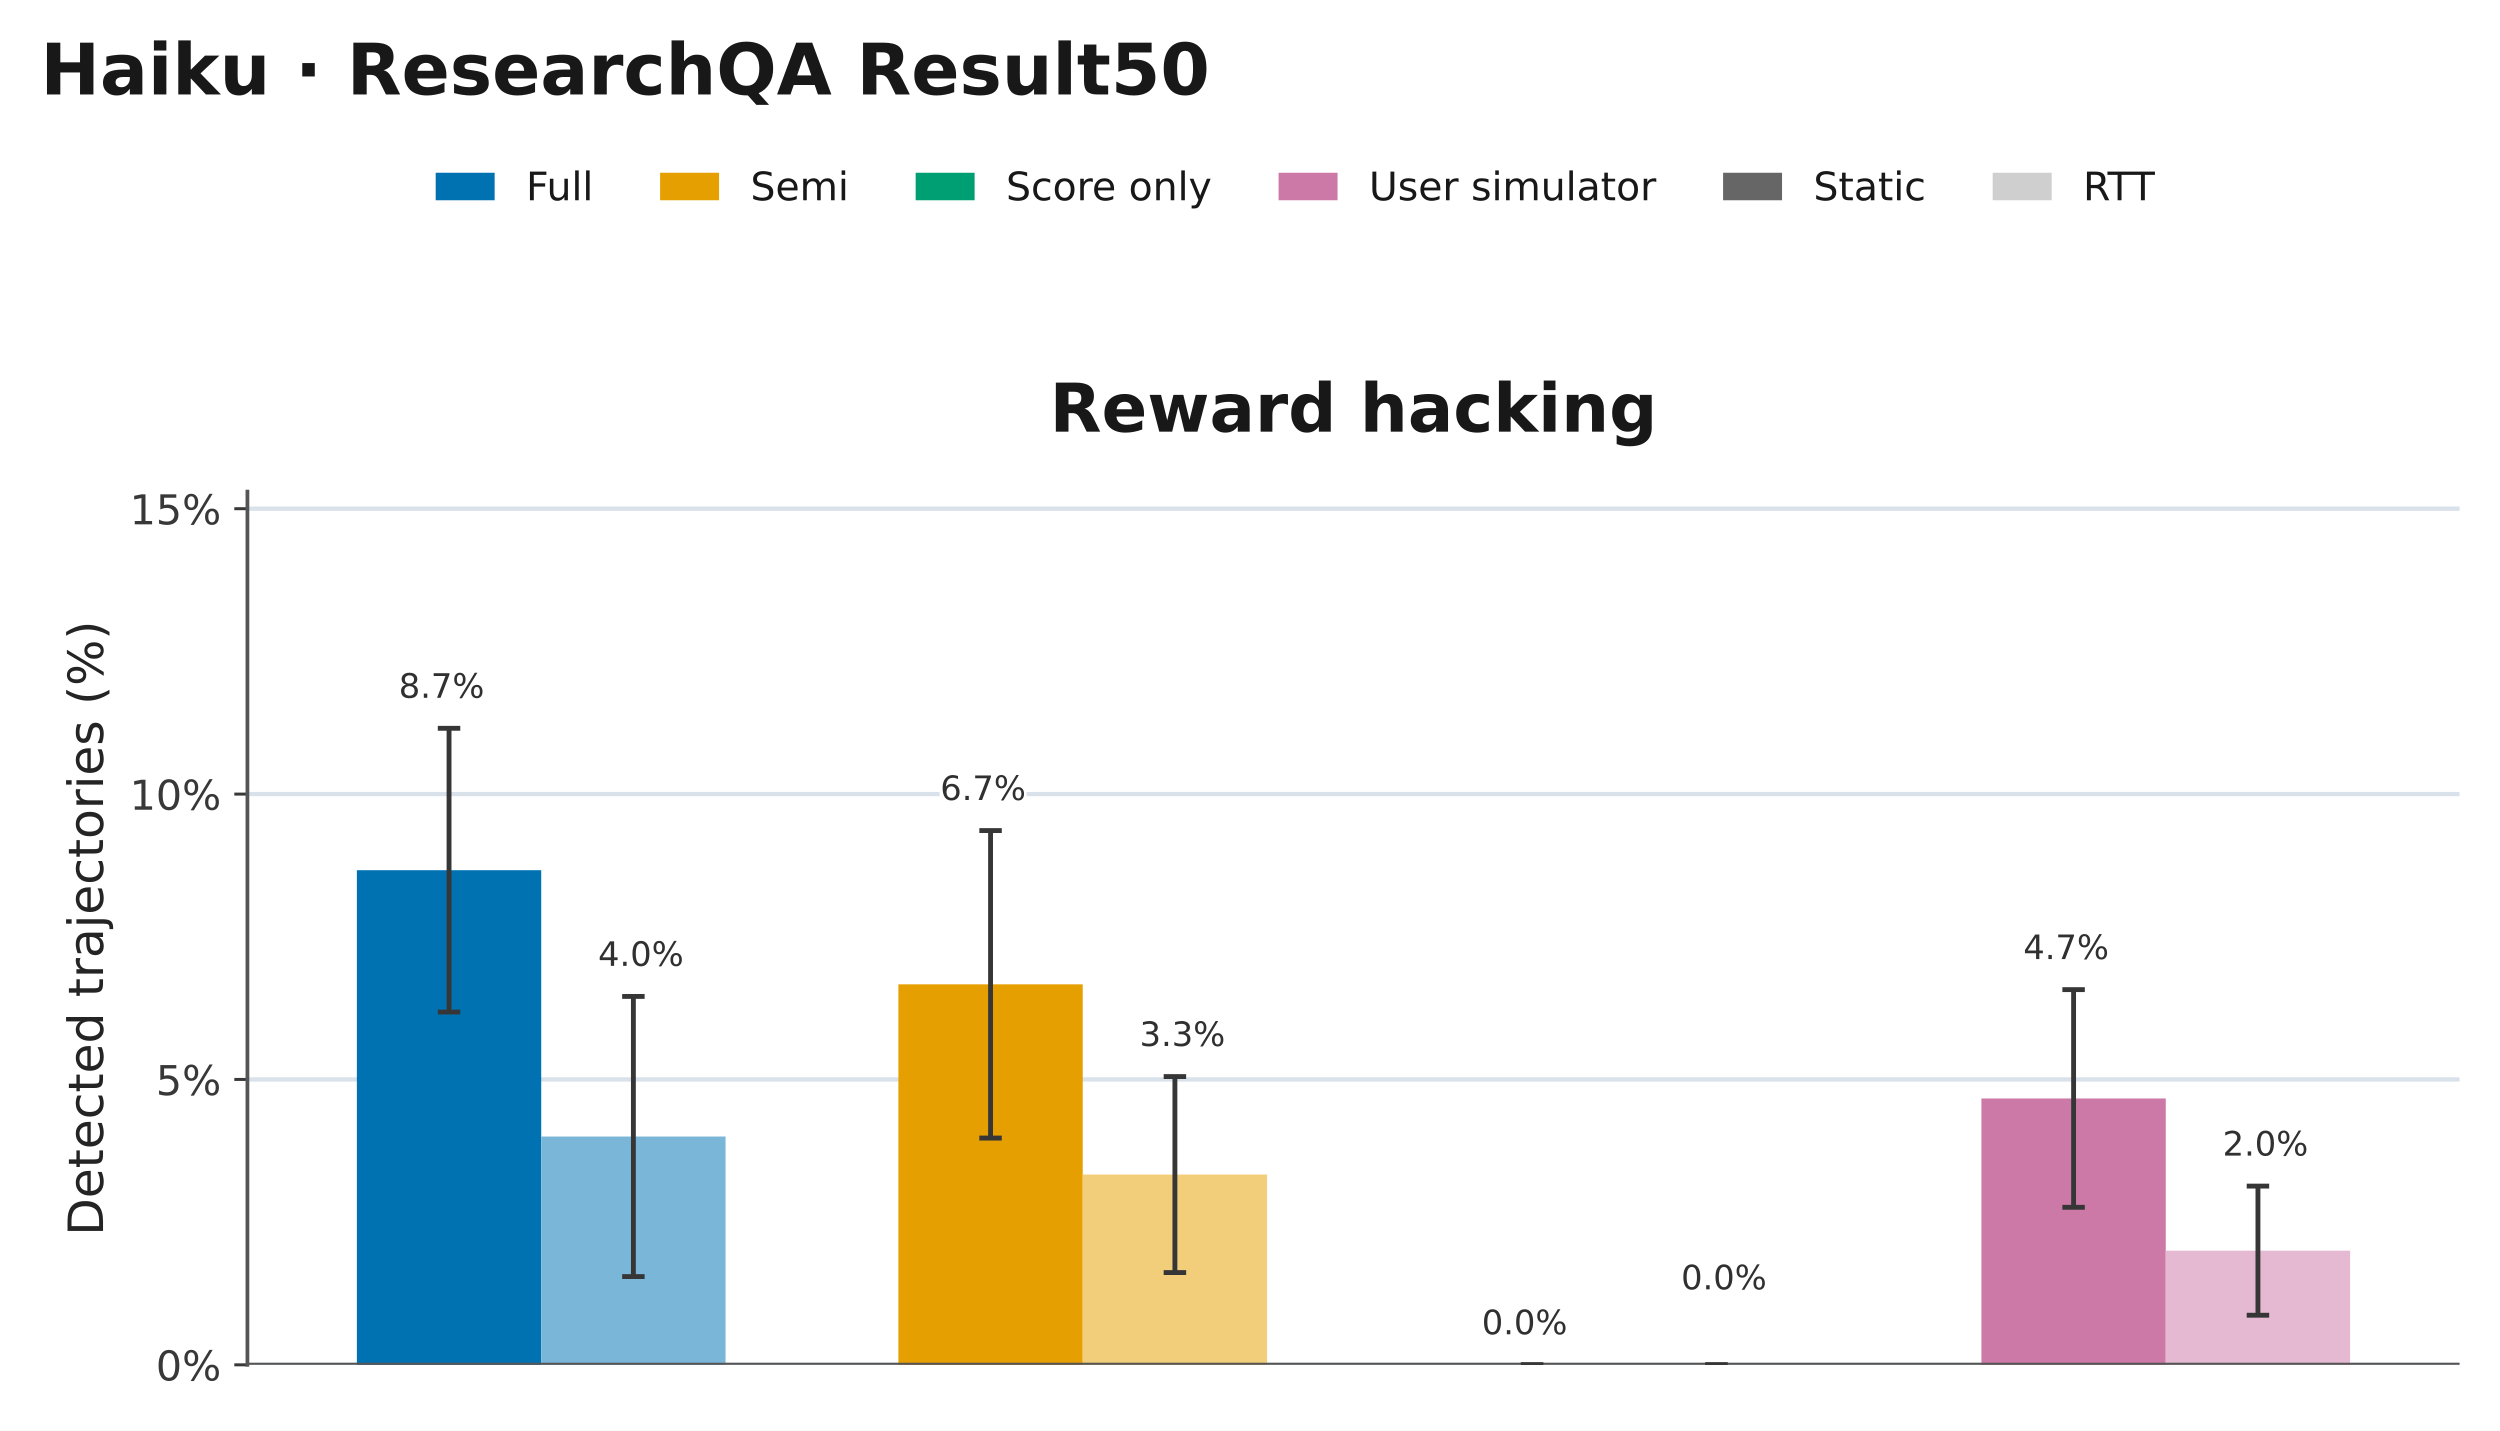
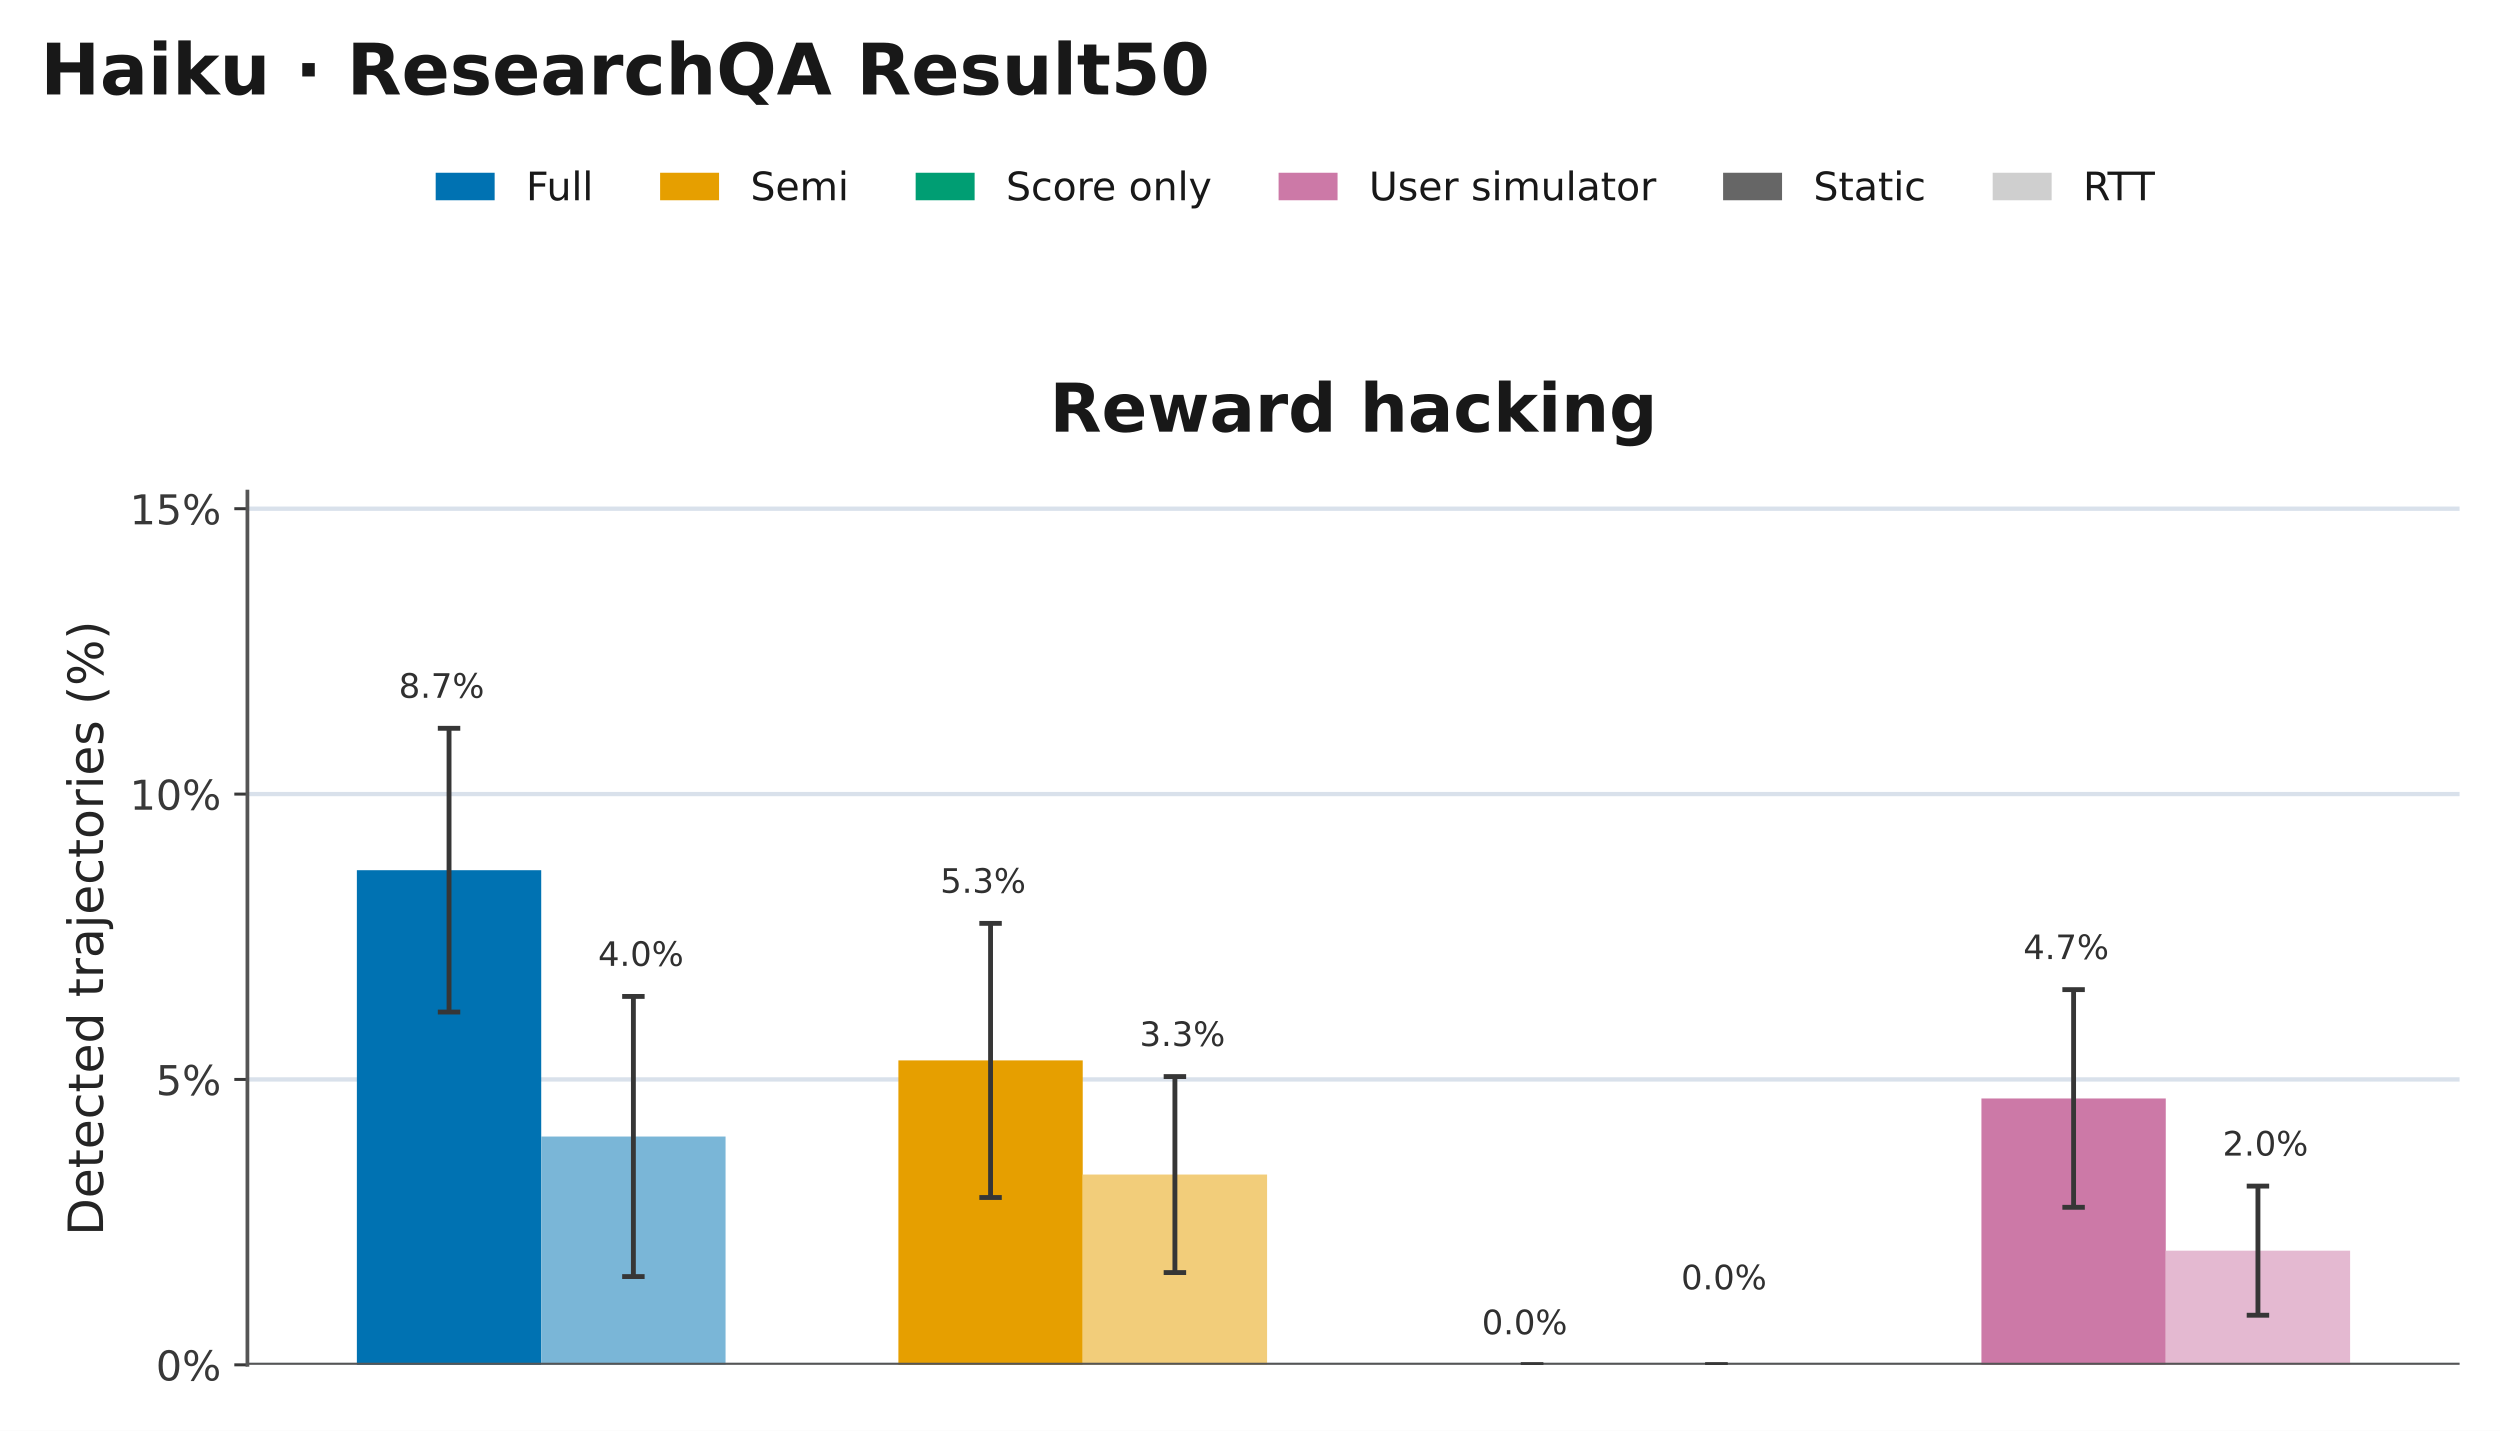
<svg xmlns="http://www.w3.org/2000/svg" xmlns:xlink="http://www.w3.org/1999/xlink" width="667.872pt" height="382.229pt" viewBox="0 0 667.872 382.229" version="1.1">
  <defs>
    <style type="text/css">*{stroke-linejoin: round; stroke-linecap: butt}</style>
  </defs>
  <g id="figure_1">
    <g id="patch_1">
      <path d="M 0 382.229  L 667.872 382.229  L 667.872 0  L 0 0  z " style="fill: #ffffff" />
    </g>
    <g id="axes_1">
      <g id="patch_2">
        <path d="M 66.096 364.608  L 657.072 364.608  L 657.072 131.328  L 66.096 131.328  z " style="fill: #ffffff" />
      </g>
      <g id="matplotlib.axis_1" />
      <g id="matplotlib.axis_2">
        <g id="ytick_1">
          <g id="line2d_1">
-             <path d="M 66.096 364.608  L 657.072 364.608  " clip-path="url(#p92443b9608)" style="fill: none; stroke: #d9e1eb; stroke-width: 1.15; stroke-linecap: square" />
+             <path d="M 66.096 364.608  L 657.072 364.608  " clip-path="url(#p033b456678)" style="fill: none; stroke: #d9e1eb; stroke-width: 1.15; stroke-linecap: square" />
          </g>
          <g id="line2d_2">
            <defs>
-               <path id="m86ecd28a28" d="M 0 0  L -3.5 0  " style="stroke: #383838; stroke-width: 0.8" />
+               <path id="m77bd712847" d="M 0 0  L -3.5 0  " style="stroke: #383838; stroke-width: 0.8" />
            </defs>
            <g>
-               <use xlink:href="#m86ecd28a28" x="66.096" y="364.608" style="fill: #383838; stroke: #383838; stroke-width: 0.8" />
+               <use xlink:href="#m77bd712847" x="66.096" y="364.608" style="fill: #383838; stroke: #383838; stroke-width: 0.8" />
            </g>
          </g>
          <g id="text_1">
            <text style="font-size: 11px; font-family: 'DejaVu Sans'; text-anchor: end; fill: #383838" x="59.096" y="368.787" transform="rotate(-0 59.096 368.7867)">0%</text>
          </g>
        </g>
        <g id="ytick_2">
          <g id="line2d_3">
-             <path d="M 66.096 288.373  L 657.072 288.373  " clip-path="url(#p92443b9608)" style="fill: none; stroke: #d9e1eb; stroke-width: 1.15; stroke-linecap: square" />
+             <path d="M 66.096 288.373  L 657.072 288.373  " clip-path="url(#p033b456678)" style="fill: none; stroke: #d9e1eb; stroke-width: 1.15; stroke-linecap: square" />
          </g>
          <g id="line2d_4">
            <g>
-               <use xlink:href="#m86ecd28a28" x="66.096" y="288.373" style="fill: #383838; stroke: #383838; stroke-width: 0.8" />
+               <use xlink:href="#m77bd712847" x="66.096" y="288.373" style="fill: #383838; stroke: #383838; stroke-width: 0.8" />
            </g>
          </g>
          <g id="text_2">
            <text style="font-size: 11px; font-family: 'DejaVu Sans'; text-anchor: end; fill: #383838" x="59.096" y="292.551" transform="rotate(-0 59.096 292.5514)">5%</text>
          </g>
        </g>
        <g id="ytick_3">
          <g id="line2d_5">
-             <path d="M 66.096 212.137  L 657.072 212.137  " clip-path="url(#p92443b9608)" style="fill: none; stroke: #d9e1eb; stroke-width: 1.15; stroke-linecap: square" />
+             <path d="M 66.096 212.137  L 657.072 212.137  " clip-path="url(#p033b456678)" style="fill: none; stroke: #d9e1eb; stroke-width: 1.15; stroke-linecap: square" />
          </g>
          <g id="line2d_6">
            <g>
-               <use xlink:href="#m86ecd28a28" x="66.096" y="212.137" style="fill: #383838; stroke: #383838; stroke-width: 0.8" />
+               <use xlink:href="#m77bd712847" x="66.096" y="212.137" style="fill: #383838; stroke: #383838; stroke-width: 0.8" />
            </g>
          </g>
          <g id="text_3">
            <text style="font-size: 11px; font-family: 'DejaVu Sans'; text-anchor: end; fill: #383838" x="59.096" y="216.316" transform="rotate(-0 59.096 216.3161)">10%</text>
          </g>
        </g>
        <g id="ytick_4">
          <g id="line2d_7">
-             <path d="M 66.096 135.902  L 657.072 135.902  " clip-path="url(#p92443b9608)" style="fill: none; stroke: #d9e1eb; stroke-width: 1.15; stroke-linecap: square" />
+             <path d="M 66.096 135.902  L 657.072 135.902  " clip-path="url(#p033b456678)" style="fill: none; stroke: #d9e1eb; stroke-width: 1.15; stroke-linecap: square" />
          </g>
          <g id="line2d_8">
            <g>
-               <use xlink:href="#m86ecd28a28" x="66.096" y="135.902" style="fill: #383838; stroke: #383838; stroke-width: 0.8" />
+               <use xlink:href="#m77bd712847" x="66.096" y="135.902" style="fill: #383838; stroke: #383838; stroke-width: 0.8" />
            </g>
          </g>
          <g id="text_4">
            <text style="font-size: 11px; font-family: 'DejaVu Sans'; text-anchor: end; fill: #383838" x="59.096" y="140.081" transform="rotate(-0 59.096 140.0808)">15%</text>
          </g>
        </g>
        <g id="text_5">
          <text style="font-size: 13px; font-family: 'DejaVu Sans'; text-anchor: middle; fill: #242424" x="27.524" y="247.968" transform="rotate(-90 27.52373 247.968)">Detected trajectories (%)</text>
        </g>
      </g>
      <g id="patch_3">
-         <path d="M 95.337 364.608  L 144.585 364.608  L 144.585 232.467  L 95.337 232.467  z " clip-path="url(#p92443b9608)" style="fill: #0072b2" />
+         <path d="M 95.337 364.608  L 144.585 364.608  L 144.585 232.467  L 95.337 232.467  z " clip-path="url(#p033b456678)" style="fill: #0072b2" />
      </g>
      <g id="patch_4">
-         <path d="M 144.585 364.608  L 193.833 364.608  L 193.833 303.62  L 144.585 303.62  z " clip-path="url(#p92443b9608)" style="fill: #7ab6d7" />
+         <path d="M 144.585 364.608  L 193.833 364.608  L 193.833 303.62  L 144.585 303.62  z " clip-path="url(#p033b456678)" style="fill: #7ab6d7" />
      </g>
      <g id="patch_5">
-         <path d="M 240.003 364.608  L 289.251 364.608  L 289.251 262.961  L 240.003 262.961  z " clip-path="url(#p92443b9608)" style="fill: #e69f00" />
+         <path d="M 240.003 364.608  L 289.251 364.608  L 289.251 283.29  L 240.003 283.29  z " clip-path="url(#p033b456678)" style="fill: #e69f00" />
      </g>
      <g id="patch_6">
-         <path d="M 289.251 364.608  L 338.499 364.608  L 338.499 313.784  L 289.251 313.784  z " clip-path="url(#p92443b9608)" style="fill: #f2cd7a" />
+         <path d="M 289.251 364.608  L 338.499 364.608  L 338.499 313.784  L 289.251 313.784  z " clip-path="url(#p033b456678)" style="fill: #f2cd7a" />
      </g>
      <g id="patch_7">
-         <path d="M 384.669 364.608  L 433.917 364.608  L 433.917 364.608  L 384.669 364.608  z " clip-path="url(#p92443b9608)" style="fill: #009e73" />
+         <path d="M 384.669 364.608  L 433.917 364.608  L 433.917 364.608  L 384.669 364.608  z " clip-path="url(#p033b456678)" style="fill: #009e73" />
      </g>
      <g id="patch_8">
-         <path d="M 433.917 364.608  L 483.165 364.608  L 483.165 364.608  L 433.917 364.608  z " clip-path="url(#p92443b9608)" style="fill: #7acdb6" />
+         <path d="M 433.917 364.608  L 483.165 364.608  L 483.165 364.608  L 433.917 364.608  z " clip-path="url(#p033b456678)" style="fill: #7acdb6" />
      </g>
      <g id="patch_9">
-         <path d="M 529.335 364.608  L 578.583 364.608  L 578.583 293.455  L 529.335 293.455  z " clip-path="url(#p92443b9608)" style="fill: #cc79a7" />
+         <path d="M 529.335 364.608  L 578.583 364.608  L 578.583 293.455  L 529.335 293.455  z " clip-path="url(#p033b456678)" style="fill: #cc79a7" />
      </g>
      <g id="patch_10">
-         <path d="M 578.583 364.608  L 627.831 364.608  L 627.831 334.114  L 578.583 334.114  z " clip-path="url(#p92443b9608)" style="fill: #e4b9d1" />
+         <path d="M 578.583 364.608  L 627.831 364.608  L 627.831 334.114  L 578.583 334.114  z " clip-path="url(#p033b456678)" style="fill: #e4b9d1" />
      </g>
      <g id="patch_11">
        <path d="M 66.096 364.608  L 66.096 131.328  " style="fill: none; stroke: #555555; stroke-linejoin: miter; stroke-linecap: square" />
      </g>
      <g id="line2d_9">
-         <path d="M 66.096 364.608  L 657.072 364.608  " clip-path="url(#p92443b9608)" style="fill: none; stroke: #555555; stroke-width: 1.1; stroke-linecap: square" />
+         <path d="M 66.096 364.608  L 657.072 364.608  " clip-path="url(#p033b456678)" style="fill: none; stroke: #555555; stroke-width: 1.1; stroke-linecap: square" />
      </g>
      <g id="text_6">
        <text style="font-weight: 700; font-size: 18px; font-family: 'DejaVu Sans'; text-anchor: middle; fill: #181818" x="361.584" y="115.328" transform="rotate(-0 361.584 115.328)">Reward hacking</text>
      </g>
      <g id="LineCollection_1">
-         <path d="M 119.961 270.361  L 119.961 194.573  " clip-path="url(#p92443b9608)" style="fill: none; stroke: #363636; stroke-width: 1.3" />
+         <path d="M 119.961 270.361  L 119.961 194.573  " clip-path="url(#p033b456678)" style="fill: none; stroke: #363636; stroke-width: 1.3" />
      </g>
      <g id="line2d_10">
        <defs>
-           <path id="me053277a85" d="M 3 0  L -3 -0  " style="stroke: #363636; stroke-width: 1.3" />
+           <path id="m4d60617f8a" d="M 3 0  L -3 -0  " style="stroke: #363636; stroke-width: 1.3" />
        </defs>
-         <g clip-path="url(#p92443b9608)">
-           <use xlink:href="#me053277a85" x="119.961" y="270.361" style="fill: #1f77b4; stroke: #363636; stroke-width: 1.3" />
+         <g clip-path="url(#p033b456678)">
+           <use xlink:href="#m4d60617f8a" x="119.961" y="270.361" style="fill: #1f77b4; stroke: #363636; stroke-width: 1.3" />
        </g>
      </g>
      <g id="line2d_11">
-         <g clip-path="url(#p92443b9608)">
-           <use xlink:href="#me053277a85" x="119.961" y="194.573" style="fill: #1f77b4; stroke: #363636; stroke-width: 1.3" />
+         <g clip-path="url(#p033b456678)">
+           <use xlink:href="#m4d60617f8a" x="119.961" y="194.573" style="fill: #1f77b4; stroke: #363636; stroke-width: 1.3" />
        </g>
      </g>
      <g id="LineCollection_2">
-         <path d="M 169.209 341.038  L 169.209 266.202  " clip-path="url(#p92443b9608)" style="fill: none; stroke: #363636; stroke-width: 1.3" />
+         <path d="M 169.209 341.038  L 169.209 266.202  " clip-path="url(#p033b456678)" style="fill: none; stroke: #363636; stroke-width: 1.3" />
      </g>
      <g id="line2d_12">
-         <g clip-path="url(#p92443b9608)">
-           <use xlink:href="#me053277a85" x="169.209" y="341.038" style="fill: #1f77b4; stroke: #363636; stroke-width: 1.3" />
+         <g clip-path="url(#p033b456678)">
+           <use xlink:href="#m4d60617f8a" x="169.209" y="341.038" style="fill: #1f77b4; stroke: #363636; stroke-width: 1.3" />
        </g>
      </g>
      <g id="line2d_13">
-         <g clip-path="url(#p92443b9608)">
-           <use xlink:href="#me053277a85" x="169.209" y="266.202" style="fill: #1f77b4; stroke: #363636; stroke-width: 1.3" />
+         <g clip-path="url(#p033b456678)">
+           <use xlink:href="#m4d60617f8a" x="169.209" y="266.202" style="fill: #1f77b4; stroke: #363636; stroke-width: 1.3" />
        </g>
      </g>
      <g id="LineCollection_3">
-         <path d="M 264.627 304.033  L 264.627 221.889  " clip-path="url(#p92443b9608)" style="fill: none; stroke: #363636; stroke-width: 1.3" />
+         <path d="M 264.627 319.911  L 264.627 246.67  " clip-path="url(#p033b456678)" style="fill: none; stroke: #363636; stroke-width: 1.3" />
      </g>
      <g id="line2d_14">
-         <g clip-path="url(#p92443b9608)">
-           <use xlink:href="#me053277a85" x="264.627" y="304.033" style="fill: #1f77b4; stroke: #363636; stroke-width: 1.3" />
+         <g clip-path="url(#p033b456678)">
+           <use xlink:href="#m4d60617f8a" x="264.627" y="319.911" style="fill: #1f77b4; stroke: #363636; stroke-width: 1.3" />
        </g>
      </g>
      <g id="line2d_15">
-         <g clip-path="url(#p92443b9608)">
-           <use xlink:href="#me053277a85" x="264.627" y="221.889" style="fill: #1f77b4; stroke: #363636; stroke-width: 1.3" />
+         <g clip-path="url(#p033b456678)">
+           <use xlink:href="#m4d60617f8a" x="264.627" y="246.67" style="fill: #1f77b4; stroke: #363636; stroke-width: 1.3" />
        </g>
      </g>
      <g id="LineCollection_4">
-         <path d="M 313.875 339.963  L 313.875 287.606  " clip-path="url(#p92443b9608)" style="fill: none; stroke: #363636; stroke-width: 1.3" />
+         <path d="M 313.875 339.963  L 313.875 287.606  " clip-path="url(#p033b456678)" style="fill: none; stroke: #363636; stroke-width: 1.3" />
      </g>
      <g id="line2d_16">
-         <g clip-path="url(#p92443b9608)">
-           <use xlink:href="#me053277a85" x="313.875" y="339.963" style="fill: #1f77b4; stroke: #363636; stroke-width: 1.3" />
+         <g clip-path="url(#p033b456678)">
+           <use xlink:href="#m4d60617f8a" x="313.875" y="339.963" style="fill: #1f77b4; stroke: #363636; stroke-width: 1.3" />
        </g>
      </g>
      <g id="line2d_17">
-         <g clip-path="url(#p92443b9608)">
-           <use xlink:href="#me053277a85" x="313.875" y="287.606" style="fill: #1f77b4; stroke: #363636; stroke-width: 1.3" />
+         <g clip-path="url(#p033b456678)">
+           <use xlink:href="#m4d60617f8a" x="313.875" y="287.606" style="fill: #1f77b4; stroke: #363636; stroke-width: 1.3" />
        </g>
      </g>
      <g id="LineCollection_5">
-         <path d="M 409.293 364.608  L 409.293 364.608  " clip-path="url(#p92443b9608)" style="fill: none; stroke: #363636; stroke-width: 1.3" />
+         <path d="M 409.293 364.608  L 409.293 364.608  " clip-path="url(#p033b456678)" style="fill: none; stroke: #363636; stroke-width: 1.3" />
      </g>
      <g id="line2d_18">
-         <g clip-path="url(#p92443b9608)">
-           <use xlink:href="#me053277a85" x="409.293" y="364.608" style="fill: #1f77b4; stroke: #363636; stroke-width: 1.3" />
+         <g clip-path="url(#p033b456678)">
+           <use xlink:href="#m4d60617f8a" x="409.293" y="364.608" style="fill: #1f77b4; stroke: #363636; stroke-width: 1.3" />
        </g>
      </g>
      <g id="line2d_19">
-         <g clip-path="url(#p92443b9608)">
-           <use xlink:href="#me053277a85" x="409.293" y="364.608" style="fill: #1f77b4; stroke: #363636; stroke-width: 1.3" />
+         <g clip-path="url(#p033b456678)">
+           <use xlink:href="#m4d60617f8a" x="409.293" y="364.608" style="fill: #1f77b4; stroke: #363636; stroke-width: 1.3" />
        </g>
      </g>
      <g id="LineCollection_6">
-         <path d="M 458.541 364.608  L 458.541 364.608  " clip-path="url(#p92443b9608)" style="fill: none; stroke: #363636; stroke-width: 1.3" />
+         <path d="M 458.541 364.608  L 458.541 364.608  " clip-path="url(#p033b456678)" style="fill: none; stroke: #363636; stroke-width: 1.3" />
      </g>
      <g id="line2d_20">
-         <g clip-path="url(#p92443b9608)">
-           <use xlink:href="#me053277a85" x="458.541" y="364.608" style="fill: #1f77b4; stroke: #363636; stroke-width: 1.3" />
+         <g clip-path="url(#p033b456678)">
+           <use xlink:href="#m4d60617f8a" x="458.541" y="364.608" style="fill: #1f77b4; stroke: #363636; stroke-width: 1.3" />
        </g>
      </g>
      <g id="line2d_21">
-         <g clip-path="url(#p92443b9608)">
-           <use xlink:href="#me053277a85" x="458.541" y="364.608" style="fill: #1f77b4; stroke: #363636; stroke-width: 1.3" />
+         <g clip-path="url(#p033b456678)">
+           <use xlink:href="#m4d60617f8a" x="458.541" y="364.608" style="fill: #1f77b4; stroke: #363636; stroke-width: 1.3" />
        </g>
      </g>
      <g id="LineCollection_7">
-         <path d="M 553.959 322.533  L 553.959 264.377  " clip-path="url(#p92443b9608)" style="fill: none; stroke: #363636; stroke-width: 1.3" />
+         <path d="M 553.959 322.533  L 553.959 264.377  " clip-path="url(#p033b456678)" style="fill: none; stroke: #363636; stroke-width: 1.3" />
      </g>
      <g id="line2d_22">
-         <g clip-path="url(#p92443b9608)">
-           <use xlink:href="#me053277a85" x="553.959" y="322.533" style="fill: #1f77b4; stroke: #363636; stroke-width: 1.3" />
+         <g clip-path="url(#p033b456678)">
+           <use xlink:href="#m4d60617f8a" x="553.959" y="322.533" style="fill: #1f77b4; stroke: #363636; stroke-width: 1.3" />
        </g>
      </g>
      <g id="line2d_23">
-         <g clip-path="url(#p92443b9608)">
-           <use xlink:href="#me053277a85" x="553.959" y="264.377" style="fill: #1f77b4; stroke: #363636; stroke-width: 1.3" />
+         <g clip-path="url(#p033b456678)">
+           <use xlink:href="#m4d60617f8a" x="553.959" y="264.377" style="fill: #1f77b4; stroke: #363636; stroke-width: 1.3" />
        </g>
      </g>
      <g id="LineCollection_8">
-         <path d="M 603.207 351.357  L 603.207 316.871  " clip-path="url(#p92443b9608)" style="fill: none; stroke: #363636; stroke-width: 1.3" />
+         <path d="M 603.207 351.357  L 603.207 316.871  " clip-path="url(#p033b456678)" style="fill: none; stroke: #363636; stroke-width: 1.3" />
      </g>
      <g id="line2d_24">
-         <g clip-path="url(#p92443b9608)">
-           <use xlink:href="#me053277a85" x="603.207" y="351.357" style="fill: #1f77b4; stroke: #363636; stroke-width: 1.3" />
+         <g clip-path="url(#p033b456678)">
+           <use xlink:href="#m4d60617f8a" x="603.207" y="351.357" style="fill: #1f77b4; stroke: #363636; stroke-width: 1.3" />
        </g>
      </g>
      <g id="line2d_25">
-         <g clip-path="url(#p92443b9608)">
-           <use xlink:href="#me053277a85" x="603.207" y="316.871" style="fill: #1f77b4; stroke: #363636; stroke-width: 1.3" />
+         <g clip-path="url(#p033b456678)">
+           <use xlink:href="#m4d60617f8a" x="603.207" y="316.871" style="fill: #1f77b4; stroke: #363636; stroke-width: 1.3" />
        </g>
      </g>
      <g id="text_7">
        <g id="patch_12">
          <path d="M 106.349 188.753  L 129.573 188.753  L 129.573 179.393  L 106.349 179.393  z " style="fill: #ffffff" />
        </g>
        <text style="font-size: 9px; font-family: 'DejaVu Sans'; text-anchor: middle; fill: #303030" x="117.961" y="186.411" transform="rotate(-0 117.961 186.4107)">8.7%</text>
      </g>
      <g id="text_8">
        <g id="patch_13">
          <path d="M 159.597 260.382  L 182.821 260.382  L 182.821 251.022  L 159.597 251.022  z " style="fill: #ffffff" />
        </g>
        <text style="font-size: 9px; font-family: 'DejaVu Sans'; text-anchor: middle; fill: #303030" x="171.209" y="258.04" transform="rotate(-0 171.209 258.0396)">4.0%</text>
      </g>
      <g id="text_9">
        <g id="patch_14">
-           <path d="M 251.015 216.069  L 274.239 216.069  L 274.239 206.709  L 251.015 206.709  z " style="fill: #ffffff" />
-         </g>
-         <text style="font-size: 9px; font-family: 'DejaVu Sans'; text-anchor: middle; fill: #303030" x="262.627" y="213.727" transform="rotate(-0 262.627 213.7272)">6.7%</text>
+           <path d="M 251.015 240.85  L 274.239 240.85  L 274.239 231.49  L 251.015 231.49  z " style="fill: #ffffff" />
+         </g>
+         <text style="font-size: 9px; font-family: 'DejaVu Sans'; text-anchor: middle; fill: #303030" x="262.627" y="238.508" transform="rotate(-0 262.627 238.5077)">5.3%</text>
      </g>
      <g id="text_10">
        <g id="patch_15">
          <path d="M 304.263 281.786  L 327.487 281.786  L 327.487 272.426  L 304.263 272.426  z " style="fill: #ffffff" />
        </g>
        <text style="font-size: 9px; font-family: 'DejaVu Sans'; text-anchor: middle; fill: #303030" x="315.875" y="279.444" transform="rotate(-0 315.875 279.4442)">3.3%</text>
      </g>
      <g id="text_11">
        <g id="patch_16">
          <path d="M 395.681 358.788  L 418.905 358.788  L 418.905 349.428  L 395.681 349.428  z " style="fill: #ffffff" />
        </g>
        <text style="font-size: 9px; font-family: 'DejaVu Sans'; text-anchor: middle; fill: #303030" x="407.293" y="356.446" transform="rotate(-0 407.293 356.4459)">0.0%</text>
      </g>
      <g id="text_12">
        <g id="patch_17">
          <path d="M 448.929 346.788  L 472.153 346.788  L 472.153 337.428  L 448.929 337.428  z " style="fill: #ffffff" />
        </g>
        <text style="font-size: 9px; font-family: 'DejaVu Sans'; text-anchor: middle; fill: #303030" x="460.541" y="344.446" transform="rotate(-0 460.541 344.4459)">0.0%</text>
      </g>
      <g id="text_13">
        <g id="patch_18">
          <path d="M 540.347 258.557  L 563.571 258.557  L 563.571 249.197  L 540.347 249.197  z " style="fill: #ffffff" />
        </g>
        <text style="font-size: 9px; font-family: 'DejaVu Sans'; text-anchor: middle; fill: #303030" x="551.959" y="256.215" transform="rotate(-0 551.959 256.2147)">4.7%</text>
      </g>
      <g id="text_14">
        <g id="patch_19">
          <path d="M 593.595 311.051  L 616.819 311.051  L 616.819 301.691  L 593.595 301.691  z " style="fill: #ffffff" />
        </g>
        <text style="font-size: 9px; font-family: 'DejaVu Sans'; text-anchor: middle; fill: #303030" x="605.207" y="308.709" transform="rotate(-0 605.207 308.709)">2.0%</text>
      </g>
    </g>
    <g id="text_15">
      <text style="font-weight: 700; font-size: 19px; font-family: 'DejaVu Sans'; text-anchor: start; fill: #181818" x="10.8" y="25.237" transform="rotate(-0 10.8 25.23703)">Haiku · ResearchQA Result50</text>
    </g>
    <g id="legend_1">
      <g id="patch_20">
        <path d="M 116.394 53.5  L 132.144 53.5  L 132.144 46.15  L 116.394 46.15  z " style="fill: #0072b2" />
      </g>
      <g id="text_16">
        <text style="font-size: 10.5px; font-family: 'DejaVu Sans'; text-anchor: start; fill: #181818" x="140.544" y="53.5" transform="rotate(-0 140.5437 53.50036)">Full</text>
      </g>
      <g id="patch_21">
        <path d="M 176.347 53.5  L 192.097 53.5  L 192.097 46.15  L 176.347 46.15  z " style="fill: #e69f00" />
      </g>
      <g id="text_17">
        <text style="font-size: 10.5px; font-family: 'DejaVu Sans'; text-anchor: start; fill: #181818" x="200.497" y="53.5" transform="rotate(-0 200.4971 53.50036)">Semi</text>
      </g>
      <g id="patch_22">
        <path d="M 244.618 53.5  L 260.368 53.5  L 260.368 46.15  L 244.618 46.15  z " style="fill: #009e73" />
      </g>
      <g id="text_18">
        <text style="font-size: 10.5px; font-family: 'DejaVu Sans'; text-anchor: start; fill: #181818" x="268.768" y="53.5" transform="rotate(-0 268.7684 53.50036)">Score only</text>
      </g>
      <g id="patch_23">
        <path d="M 341.576 53.5  L 357.326 53.5  L 357.326 46.15  L 341.576 46.15  z " style="fill: #cc79a7" />
      </g>
      <g id="text_19">
        <text style="font-size: 10.5px; font-family: 'DejaVu Sans'; text-anchor: start; fill: #181818" x="365.726" y="53.5" transform="rotate(-0 365.7261 53.50036)">User simulator</text>
      </g>
      <g id="patch_24">
        <path d="M 460.323 53.5  L 476.073 53.5  L 476.073 46.15  L 460.323 46.15  z " style="fill: #666666" />
      </g>
      <g id="text_20">
        <text style="font-size: 10.5px; font-family: 'DejaVu Sans'; text-anchor: start; fill: #181818" x="484.473" y="53.5" transform="rotate(-0 484.4729 53.50036)">Static</text>
      </g>
      <g id="patch_25">
        <path d="M 532.346 53.5  L 548.096 53.5  L 548.096 46.15  L 532.346 46.15  z " style="fill: #cfcfcf" />
      </g>
      <g id="text_21">
        <text style="font-size: 10.5px; font-family: 'DejaVu Sans'; text-anchor: start; fill: #181818" x="556.496" y="53.5" transform="rotate(-0 556.4963 53.50036)">RTT</text>
      </g>
    </g>
  </g>
  <defs>
-     <clipPath id="p92443b9608">
+     <clipPath id="p033b456678">
      <rect x="66.096" y="131.328" width="590.976" height="233.28" />
    </clipPath>
  </defs>
</svg>
